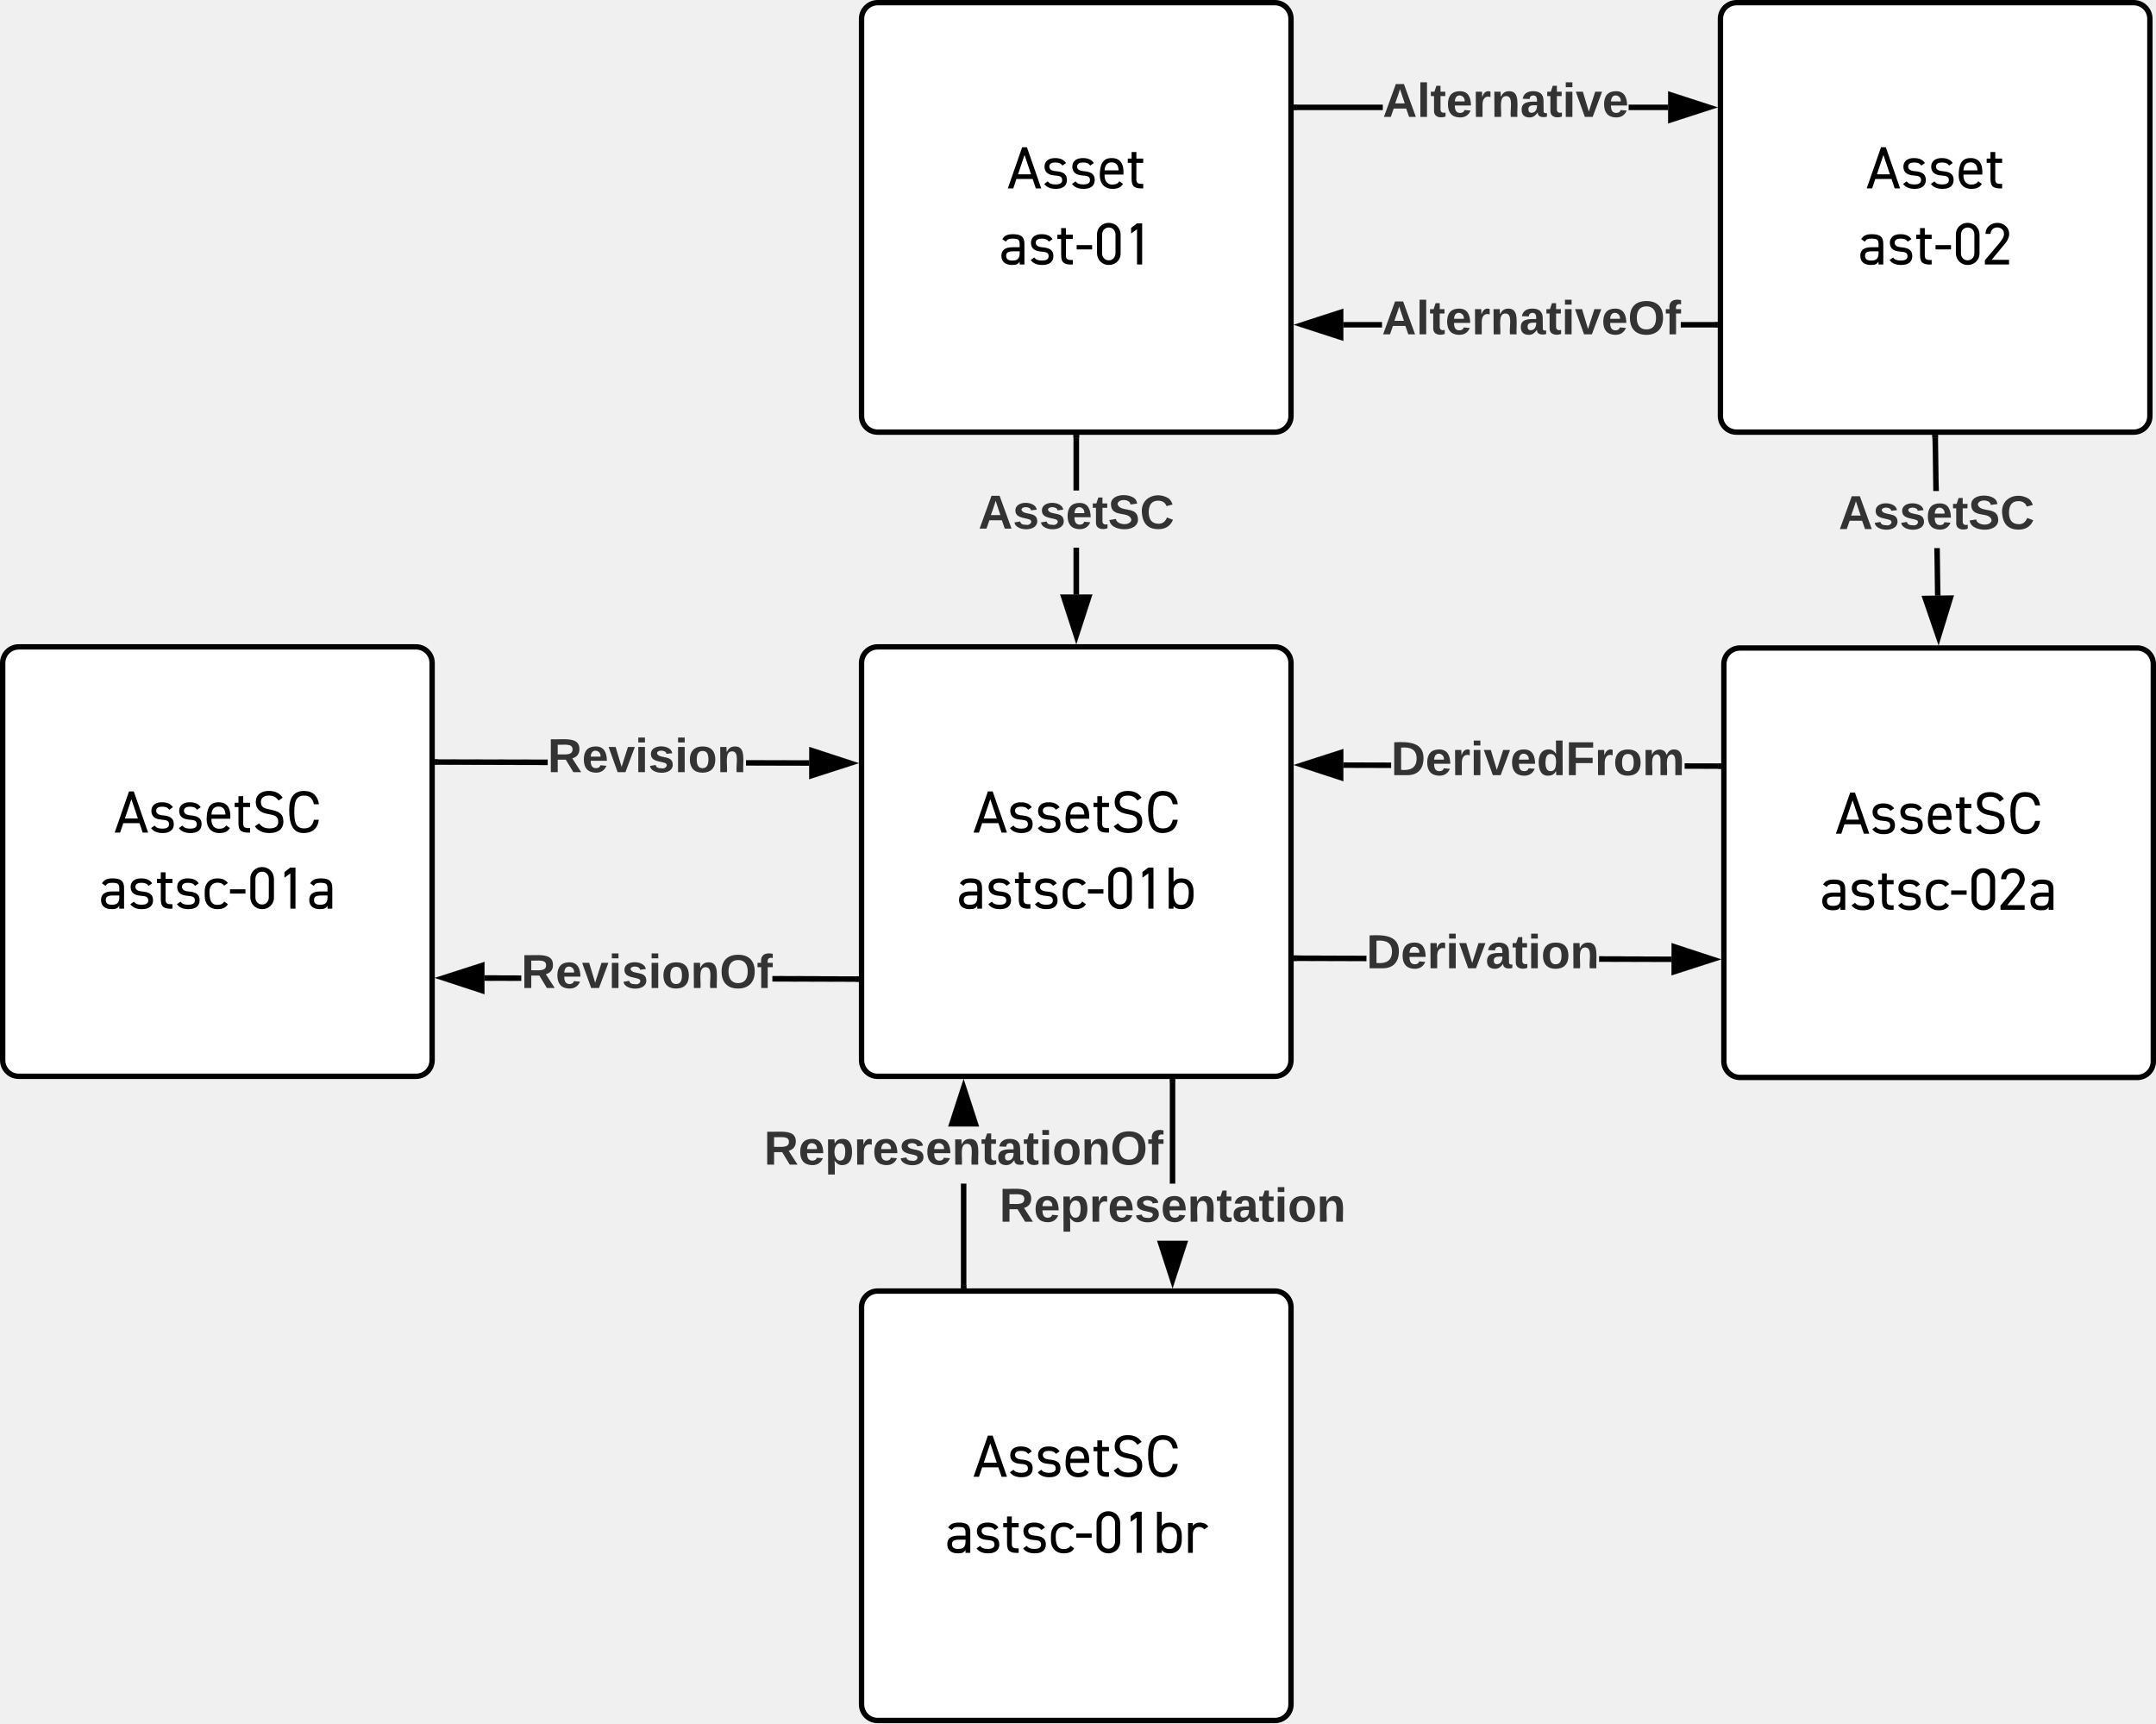
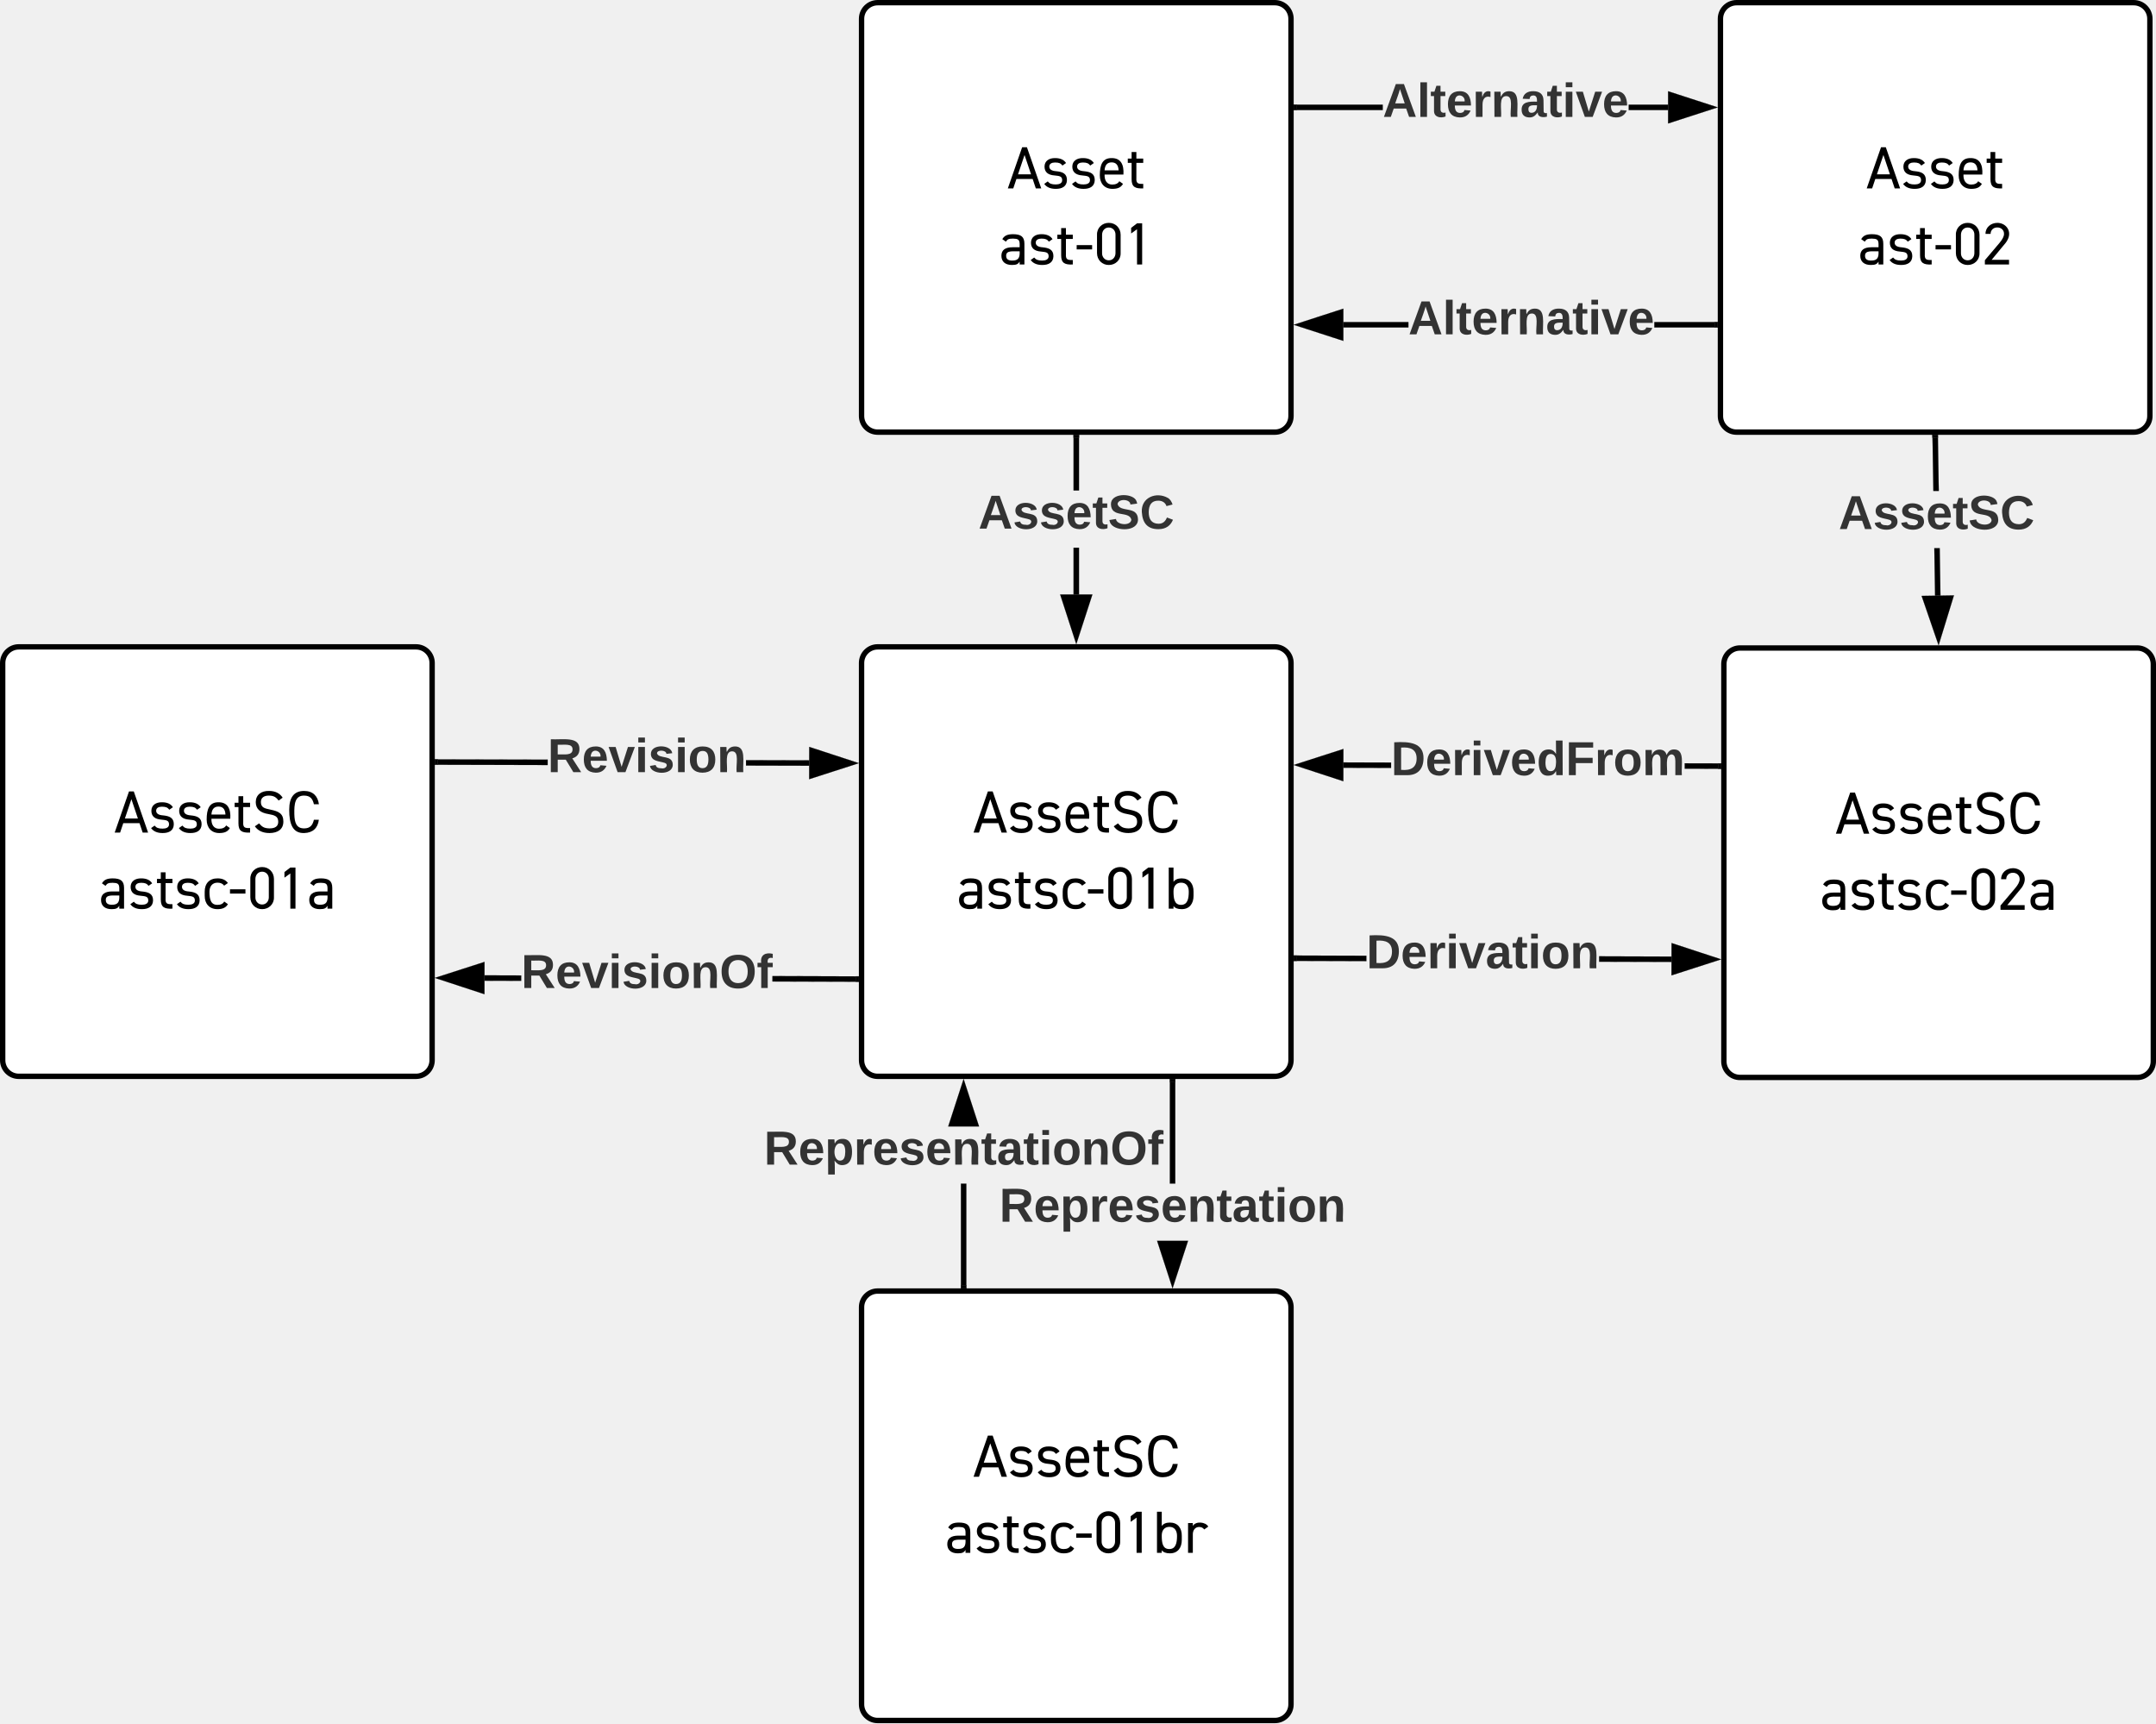
<svg xmlns="http://www.w3.org/2000/svg" xmlns:ns1="lucid" xmlns:xlink="http://www.w3.org/1999/xlink" width="803.28" height="642">
  <g transform="translate(2881 -1199)" ns1:page-tab-id="0_0">
    <path d="M-2880 1446a6 6 0 0 1 6-6h148a6 6 0 0 1 6 6v148a6 6 0 0 1-6 6h-148a6 6 0 0 1-6-6z" stroke="#000" stroke-width="2" fill="#fff" />
    <use xlink:href="#a" transform="matrix(1,0,0,1,-2875,1445) translate(36.51111 64.18611)" />
    <use xlink:href="#b" transform="matrix(1,0,0,1,-2875,1445) translate(30.75556 92.54167)" />
    <path d="M-2560 1446a6 6 0 0 1 6-6h148a6 6 0 0 1 6 6v148a6 6 0 0 1-6 6h-148a6 6 0 0 1-6-6z" stroke="#000" stroke-width="2" fill="#fff" />
    <use xlink:href="#a" transform="matrix(1,0,0,1,-2555,1445) translate(36.51111 64.18611)" />
    <use xlink:href="#c" transform="matrix(1,0,0,1,-2555,1445) translate(30.42222 92.54167)" />
    <path d="M-2238.72 1446.42a6 6 0 0 1 6-6h148a6 6 0 0 1 6 6v148a6 6 0 0 1-6 6h-148a6 6 0 0 1-6-6z" stroke="#000" stroke-width="2" fill="#fff" />
    <use xlink:href="#a" transform="matrix(1,0,0,1,-2233.724,1445.425) translate(36.51111 64.18611)" />
    <use xlink:href="#d" transform="matrix(1,0,0,1,-2233.724,1445.425) translate(30.75556 92.54167)" />
    <path d="M-2258.22 1555.38v2l-26.97-.08v-2zm-113.7-.3v2l-26.08-.08v-2z" stroke="#000" stroke-width=".05" />
    <path d="M-2397.97 1555v2h-1.03v-2z" />
    <path d="M-2397.94 1554.98v2.05h-1.1v-2.06zm-1.03 2h.97v-1.95h-.97z" stroke="#000" stroke-width=".05" />
    <path d="M-2242.96 1556.42l-14.28 4.6.03-9.28z" />
    <path d="M-2239.72 1556.42l-18.52 5.97.03-12.04zm-16.5 3.22l10.02-3.23-10.02-3.28z" stroke="#000" stroke-width=".05" />
    <use xlink:href="#e" transform="matrix(1,0,0,1,-2371.905,1545.521) translate(0 14.22222)" />
    <path d="M-2240.72 1483.42v2l-12.58-.03v-2zm-122-.32v2l-17.78-.05v-2z" stroke="#000" stroke-width=".05" />
    <path d="M-2239.72 1483.42v2h-1.04v-2z" />
    <path d="M-2239.7 1483.4v2.05h-1.08v-2.05zm-1.03 2h.98v-1.95h-.97z" stroke="#000" stroke-width=".05" />
    <path d="M-2381.5 1488.68l-14.26-4.67 14.27-4.6z" />
    <path d="M-2380.5 1490.06l-18.5-6.06 18.52-5.96zm-12.03-6.04l10.02 3.28v-6.5z" stroke="#000" stroke-width=".05" />
    <use xlink:href="#f" transform="matrix(1,0,0,1,-2362.728,1473.576) translate(0 14.22222)" />
    <path d="M-2560 1206a6 6 0 0 1 6-6h148a6 6 0 0 1 6 6v148a6 6 0 0 1-6 6h-148a6 6 0 0 1-6-6z" stroke="#000" stroke-width="2" fill="#fff" />
    <use xlink:href="#g" transform="matrix(1,0,0,1,-2555,1205) translate(49.27778 64.18611)" />
    <use xlink:href="#h" transform="matrix(1,0,0,1,-2555,1205) translate(46.21111 92.54167)" />
    <path d="M-2240 1206a6 6 0 0 1 6-6h148a6 6 0 0 1 6 6v148a6 6 0 0 1-6 6h-148a6 6 0 0 1-6-6z" stroke="#000" stroke-width="2" fill="#fff" />
    <use xlink:href="#g" transform="matrix(1,0,0,1,-2235,1205) translate(49.27778 64.18611)" />
    <use xlink:href="#i" transform="matrix(1,0,0,1,-2235,1205) translate(46.21111 92.54167)" />
    <path d="M-2479 1420.5h-2v-17.44h2zm0-38.77h-2V1362h2z" stroke="#000" stroke-width=".05" />
    <path d="M-2479 1362.03h-2V1361h2z" />
    <path d="M-2478.97 1362.05h-2.06v-1.08h2.06zm-2-1.02v.97h1.94v-.97z" stroke="#000" stroke-width=".05" />
    <path d="M-2480 1435.76l-4.64-14.26h9.28z" />
    <path d="M-2480 1439l-6-18.5h12zm-3.26-16.5l3.26 10.03 3.26-10.03z" stroke="#000" stroke-width=".05" />
    <use xlink:href="#j" transform="matrix(1,0,0,1,-2516.469,1381.73) translate(0 14.22222)" />
    <path d="M-2158.03 1420.9l-2 .04-.28-17.7h2zm-.63-39h-2l-.32-19.88 2-.04z" stroke="#000" stroke-width=".05" />
    <path d="M-2158.98 1362l-2 .04-.02-1.04h2z" />
    <path d="M-2158.96 1362.04l-2.05.03-.03-1.1h2.06zm-2-1v.98l1.95-.03-.02-.97z" stroke="#000" stroke-width=".05" />
    <path d="M-2158.78 1436.2l-4.86-14.2 9.27-.15z" />
    <path d="M-2158.72 1439.42l-6.32-18.4 12.03-.2zm-3.53-16.44l3.42 9.97 3.1-10.08z" stroke="#000" stroke-width=".05" />
    <use xlink:href="#j" transform="matrix(1,0,0,1,-2195.956,1381.901) translate(0 14.22222)" />
    <path d="M-2365.83 1240H-2398v-2h32.17zm106.33 0h-14.67v-2h14.67z" stroke="#000" stroke-width=".05" />
    <path d="M-2397.97 1240h-1.03v-2h1.03z" />
    <path d="M-2397.95 1240.03h-1.08v-2.05h1.08zm-1.03-2v1.95h.98v-1.95z" stroke="#000" stroke-width=".05" />
    <path d="M-2244.24 1239l-14.26 4.64v-9.27z" />
    <path d="M-2241 1239l-18.5 6v-12zm-16.5 3.26l10.03-3.26-10.03-3.26z" stroke="#000" stroke-width=".05" />
    <use xlink:href="#k" transform="matrix(1,0,0,1,-2365.826,1228.335) translate(0 14.22222)" />
-     <path d="M-2366.12 1321h-14.38v-2h14.38zm124.12 0h-12.76v-2h12.76z" stroke="#000" stroke-width=".05" />
+     <path d="M-2356.27 1321h-24.23v-2h24.23zm114.27 0h-22.62v-2h22.62z" stroke="#000" stroke-width=".05" />
    <path d="M-2241 1321h-1.03v-2h1.03z" />
    <path d="M-2240.97 1321.03h-1.08v-2.06h1.08zm-1.03-2v1.94h.97v-1.94z" stroke="#000" stroke-width=".05" />
    <path d="M-2381.5 1324.63l-14.26-4.63 14.26-4.63z" />
    <path d="M-2380.5 1326l-18.5-6 18.5-6zm-12.03-6l10.03 3.26v-6.52z" stroke="#000" stroke-width=".05" />
-     <use xlink:href="#l" transform="matrix(1,0,0,1,-2366.123,1309.333) translate(0 14.22222)" />
+     <use xlink:href="#l" transform="matrix(1,0,0,1,-2356.272,1309.333) translate(0 14.22222)" />
    <path d="M-2560 1686a6 6 0 0 1 6-6h148a6 6 0 0 1 6 6v148a6 6 0 0 1-6 6h-148a6 6 0 0 1-6-6z" stroke="#000" stroke-width="2" fill="#fff" />
    <use xlink:href="#a" transform="matrix(1,0,0,1,-2555,1685) translate(36.51111 64.18611)" />
    <use xlink:href="#m" transform="matrix(1,0,0,1,-2555,1685) translate(26.04444 92.54167)" />
    <path d="M-2443.13 1639.95h-2V1602h2z" stroke="#000" stroke-width=".05" />
    <path d="M-2443.13 1602.03h-2V1601h2z" />
    <path d="M-2443.1 1602.05h-2.05v-1.08h2.05zm-2-1.02v.97h1.95v-.97z" stroke="#000" stroke-width=".05" />
    <path d="M-2444.13 1675.76l-4.63-14.26h9.27z" />
    <path d="M-2444.13 1679l-5.76-17.72h11.53zm-3.26-16.5l3.27 10.03 3.26-10.03z" stroke="#000" stroke-width=".05" />
    <use xlink:href="#n" transform="matrix(1,0,0,1,-2508.646,1639.946) translate(0 14.22222)" />
    <path d="M-2520.97 1678h-2v-38h2z" stroke="#000" stroke-width=".05" />
    <path d="M-2520.97 1679h-2v-1.03h2z" />
    <path d="M-2520.95 1679.03h-2.05v-1.08h2.05zm-2-1.03v.97h1.95v-.97z" stroke="#000" stroke-width=".05" />
    <path d="M-2517.34 1618.5h-9.27l4.63-14.26z" />
    <path d="M-2516.23 1618.67h-11.48l5.73-17.67zm-9-1.17h6.52l-3.27-10.03z" stroke="#000" stroke-width=".05" />
    <use xlink:href="#o" transform="matrix(1,0,0,1,-2596.341,1618.667) translate(0 14.22222)" />
    <path d="M-2579.5 1482.28v2l-23.54-.06v-2zm-97.46-.26v2l-41.04-.1v-2z" stroke="#000" stroke-width=".05" />
    <path d="M-2717.97 1481.9v2h-1.03v-2z" />
    <path d="M-2717.94 1481.9v2.04h-1.1v-2.06zm-1.03 1.98h.97v-1.94h-.97z" stroke="#000" stroke-width=".05" />
    <path d="M-2564.24 1483.33l-14.27 4.6v-9.28z" />
    <path d="M-2561 1483.33l-18.52 5.97.03-12.03zm-16.5 3.22l10.03-3.23-10.02-3.3z" stroke="#000" stroke-width=".05" />
    <use xlink:href="#p" transform="matrix(1,0,0,1,-2676.962,1472.454) translate(0 14.22222)" />
    <path d="M-2562 1562.76v2l-31.2-.1v-2zm-124.82-.34v2l-13.68-.04v-2z" stroke="#000" stroke-width=".05" />
    <path d="M-2561 1562.76v2h-1.03v-2z" />
    <path d="M-2560.97 1562.73v2.05h-1.1l.02-2.05zm-1.04 2h.97v-1.95h-.97z" stroke="#000" stroke-width=".05" />
    <path d="M-2701.5 1568.02l-14.26-4.68 14.27-4.6z" />
    <path d="M-2700.5 1569.4l-18.5-6.07 18.52-5.96zm-12.03-6.05l10.02 3.3v-6.53z" stroke="#000" stroke-width=".05" />
    <g>
      <use xlink:href="#q" transform="matrix(1,0,0,1,-2686.816,1552.879) translate(0 14.22222)" />
    </g>
    <defs>
      <path d="M154-158L101 0H10l240-690h80L570 0h-91l-53-158H154zm245-78L290-560 181-236h218" id="r" />
      <path d="M45-366c1-94 76-144 179-142 86 0 147 28 182 83l-60 42c-30-38-57-50-124-51-53 0-96 19-97 67 0 47 39 74 116 79 103 10 181 38 180 149C419-37 344 9 233 8 144 8 80-20 40-75l59-42c31 38 65 51 135 51 58 0 107-19 107-71 0-70-49-71-129-80-111-8-167-58-167-149" id="s" />
      <path d="M120-232c-4 96 38 168 128 168 58 0 98-19 119-56l62 44C394-17 345 7 254 8 120 9 40-82 40-218c0-172 41-291 198-290 154-1 209 109 198 276H120zm118-204c-73 0-113 45-118 134h235c-4-89-43-134-117-134" id="t" />
      <path d="M280 0C145 6 85-24 85-154v-274H21v-72h64v-110h80v110h115v72H165v254c-6 91 28 102 115 98V0" id="u" />
      <path d="M60-512c2-121 91-189 223-186 103 0 179 38 228 113l-67 48c-43-53-76-82-164-83-78 0-134 33-134 108 0 95 67 108 163 128 130 27 214 62 214 199C523-55 430 7 291 8 179 8 97-30 45-105l71-49c49 56 80 82 175 84 97 0 146-37 146-111 0-94-64-111-163-129-143-22-214-89-214-202" id="v" />
      <path d="M547-215C530-77 448 4 300 8 108 13 50-143 50-383c0-210 83-315 250-315 149 1 229 86 248 223h-84c-21-92-62-144-164-145-154-2-168 142-164 313 3 144 36 237 164 237 102 0 143-55 164-145h83" id="w" />
      <g id="a">
        <use transform="matrix(0.02222222,0,0,0.02222222,0,0)" xlink:href="#r" />
        <use transform="matrix(0.02222222,0,0,0.02222222,12.88889,0)" xlink:href="#s" />
        <use transform="matrix(0.02222222,0,0,0.02222222,23.24444,0)" xlink:href="#s" />
        <use transform="matrix(0.02222222,0,0,0.02222222,33.6,0)" xlink:href="#t" />
        <use transform="matrix(0.02222222,0,0,0.02222222,44.44444,0)" xlink:href="#u" />
        <use transform="matrix(0.02222222,0,0,0.02222222,51.44444,0)" xlink:href="#v" />
        <use transform="matrix(0.02222222,0,0,0.02222222,64.13333,0)" xlink:href="#w" />
      </g>
      <path d="M219 8C111 9 40-44 40-146c0-95 62-143 187-143h119v-58c-2-74-33-85-111-87-71 1-91 8-120 51l-60-42c37-60 84-82 181-83 128 1 190 38 190 161V0h-80v-49C318-4 291 7 219 8zm0-74c103 2 133-44 127-155-96 5-231-25-226 77 0 52 33 78 99 78" id="x" />
      <path d="M120-284c0 125 20 222 136 220 55 0 92-19 111-56l62 44C399-20 341 8 256 8 121 9 38-82 40-218v-66c-1-138 79-225 216-224 79 0 136 26 173 78l-63 44c-23-33-60-50-110-50-88-1-136 62-136 152" id="y" />
      <path d="M289-253H30v-72h259v72" id="z" />
      <path d="M250-698c110-1 198 84 198 199v308C452-76 360 9 250 8 140 9 52-76 52-192v-306c-4-116 88-201 198-200zm0 628c65 1 112-54 112-121v-308c2-67-47-122-112-121-66-1-113 54-113 121v308c-2 67 47 122 113 121" id="A" />
      <path d="M223-690h86V0h-86v-591l-99 71v-94" id="B" />
      <g id="b">
        <use transform="matrix(0.02222222,0,0,0.02222222,0,0)" xlink:href="#x" />
        <use transform="matrix(0.02222222,0,0,0.02222222,10.91111,0)" xlink:href="#s" />
        <use transform="matrix(0.02222222,0,0,0.02222222,21.26667,0)" xlink:href="#u" />
        <use transform="matrix(0.02222222,0,0,0.02222222,28.26667,0)" xlink:href="#s" />
        <use transform="matrix(0.02222222,0,0,0.02222222,38.62222,0)" xlink:href="#y" />
        <use transform="matrix(0.02222222,0,0,0.02222222,48.26667,0)" xlink:href="#z" />
        <use transform="matrix(0.02222222,0,0,0.02222222,55.35556,0)" xlink:href="#A" />
        <use transform="matrix(0.02222222,0,0,0.02222222,66.46667,0)" xlink:href="#B" />
        <use transform="matrix(0.02222222,0,0,0.02222222,77.57778,0)" xlink:href="#x" />
      </g>
      <path d="M481-218C482-85 412 9 281 8 217 8 172-9 145-44V0H65v-690h80v240c28-39 73-58 136-58 130 0 202 89 200 224v66zm-336-73c0 124 14 228 128 227 106-1 128-100 128-220 0-90-42-152-128-152-83 0-128 59-128 145" id="C" />
      <g id="c">
        <use transform="matrix(0.02222222,0,0,0.02222222,0,0)" xlink:href="#x" />
        <use transform="matrix(0.02222222,0,0,0.02222222,10.91111,0)" xlink:href="#s" />
        <use transform="matrix(0.02222222,0,0,0.02222222,21.26667,0)" xlink:href="#u" />
        <use transform="matrix(0.02222222,0,0,0.02222222,28.26667,0)" xlink:href="#s" />
        <use transform="matrix(0.02222222,0,0,0.02222222,38.62222,0)" xlink:href="#y" />
        <use transform="matrix(0.02222222,0,0,0.02222222,48.26667,0)" xlink:href="#z" />
        <use transform="matrix(0.02222222,0,0,0.02222222,55.35556,0)" xlink:href="#A" />
        <use transform="matrix(0.02222222,0,0,0.02222222,66.46667,0)" xlink:href="#B" />
        <use transform="matrix(0.02222222,0,0,0.02222222,77.57778,0)" xlink:href="#C" />
      </g>
      <path d="M247-698c138 0 240 127 181 264-25 59-50 81-87 126L151-78h292V0H38v-72l243-287c52-61 78-112 78-154 2-63-50-109-112-108-65-1-113 43-113 108H49c-3-109 90-185 198-185" id="D" />
      <g id="d">
        <use transform="matrix(0.02222222,0,0,0.02222222,0,0)" xlink:href="#x" />
        <use transform="matrix(0.02222222,0,0,0.02222222,10.91111,0)" xlink:href="#s" />
        <use transform="matrix(0.02222222,0,0,0.02222222,21.26667,0)" xlink:href="#u" />
        <use transform="matrix(0.02222222,0,0,0.02222222,28.26667,0)" xlink:href="#s" />
        <use transform="matrix(0.02222222,0,0,0.02222222,38.62222,0)" xlink:href="#y" />
        <use transform="matrix(0.02222222,0,0,0.02222222,48.26667,0)" xlink:href="#z" />
        <use transform="matrix(0.02222222,0,0,0.02222222,55.35556,0)" xlink:href="#A" />
        <use transform="matrix(0.02222222,0,0,0.02222222,66.46667,0)" xlink:href="#D" />
        <use transform="matrix(0.02222222,0,0,0.02222222,77.57778,0)" xlink:href="#x" />
      </g>
      <path fill="#333" d="M24-248c120-7 223 5 221 122C244-46 201 0 124 0H24v-248zM76-40c74 7 117-18 117-86 0-67-45-88-117-82v168" id="E" />
      <path fill="#333" d="M185-48c-13 30-37 53-82 52C43 2 14-33 14-96s30-98 90-98c62 0 83 45 84 108H66c0 31 8 55 39 56 18 0 30-7 34-22zm-45-69c5-46-57-63-70-21-2 6-4 13-4 21h74" id="F" />
      <path fill="#333" d="M135-150c-39-12-60 13-60 57V0H25l-1-190h47c2 13-1 29 3 40 6-28 27-53 61-41v41" id="G" />
      <path fill="#333" d="M25-224v-37h50v37H25zM25 0v-190h50V0H25" id="H" />
      <path fill="#333" d="M128 0H69L1-190h53L99-40l48-150h52" id="I" />
      <path fill="#333" d="M133-34C117-15 103 5 69 4 32 3 11-16 11-54c-1-60 55-63 116-61 1-26-3-47-28-47-18 1-26 9-28 27l-52-2c7-38 36-58 82-57s74 22 75 68l1 82c-1 14 12 18 25 15v27c-30 8-71 5-69-32zm-48 3c29 0 43-24 42-57-32 0-66-3-65 30 0 17 8 27 23 27" id="J" />
      <path fill="#333" d="M115-3C79 11 28 4 28-45v-112H4v-33h27l15-45h31v45h36v33H77v99c-1 23 16 31 38 25v30" id="K" />
      <path fill="#333" d="M110-194c64 0 96 36 96 99 0 64-35 99-97 99-61 0-95-36-95-99 0-62 34-99 96-99zm-1 164c35 0 45-28 45-65 0-40-10-65-43-65-34 0-45 26-45 65 0 36 10 65 43 65" id="L" />
      <path fill="#333" d="M135-194c87-1 58 113 63 194h-50c-7-57 23-157-34-157-59 0-34 97-39 157H25l-1-190h47c2 12-1 28 3 38 12-26 28-41 61-42" id="M" />
      <g id="e">
        <use transform="matrix(0.04938272,0,0,0.04938272,0,0)" xlink:href="#E" />
        <use transform="matrix(0.04938272,0,0,0.04938272,12.79012,0)" xlink:href="#F" />
        <use transform="matrix(0.04938272,0,0,0.04938272,22.66667,0)" xlink:href="#G" />
        <use transform="matrix(0.04938272,0,0,0.04938272,29.58025,0)" xlink:href="#H" />
        <use transform="matrix(0.04938272,0,0,0.04938272,34.51852,0)" xlink:href="#I" />
        <use transform="matrix(0.04938272,0,0,0.04938272,44.39506,0)" xlink:href="#J" />
        <use transform="matrix(0.04938272,0,0,0.04938272,54.2716,0)" xlink:href="#K" />
        <use transform="matrix(0.04938272,0,0,0.04938272,60.14815,0)" xlink:href="#H" />
        <use transform="matrix(0.04938272,0,0,0.04938272,65.08642,0)" xlink:href="#L" />
        <use transform="matrix(0.04938272,0,0,0.04938272,75.90123,0)" xlink:href="#M" />
      </g>
      <path fill="#333" d="M88-194c31-1 46 15 58 34l-1-101h50l1 261h-48c-2-10 0-23-3-31C134-8 116 4 84 4 32 4 16-41 15-95c0-56 19-97 73-99zm17 164c33 0 40-30 41-66 1-37-9-64-41-64s-38 30-39 65c0 43 13 65 39 65" id="N" />
      <path fill="#333" d="M76-208v77h127v40H76V0H24v-248h183v40H76" id="O" />
      <path fill="#333" d="M220-157c-53 9-28 100-34 157h-49v-107c1-27-5-49-29-50C55-147 81-57 75 0H25l-1-190h47c2 12-1 28 3 38 10-53 101-56 108 0 13-22 24-43 59-42 82 1 51 116 57 194h-49v-107c-1-25-5-48-29-50" id="P" />
      <g id="f">
        <use transform="matrix(0.04938272,0,0,0.04938272,0,0)" xlink:href="#E" />
        <use transform="matrix(0.04938272,0,0,0.04938272,12.79012,0)" xlink:href="#F" />
        <use transform="matrix(0.04938272,0,0,0.04938272,22.66667,0)" xlink:href="#G" />
        <use transform="matrix(0.04938272,0,0,0.04938272,29.58025,0)" xlink:href="#H" />
        <use transform="matrix(0.04938272,0,0,0.04938272,34.51852,0)" xlink:href="#I" />
        <use transform="matrix(0.04938272,0,0,0.04938272,44.39506,0)" xlink:href="#F" />
        <use transform="matrix(0.04938272,0,0,0.04938272,54.2716,0)" xlink:href="#N" />
        <use transform="matrix(0.04938272,0,0,0.04938272,65.08642,0)" xlink:href="#O" />
        <use transform="matrix(0.04938272,0,0,0.04938272,75.90123,0)" xlink:href="#G" />
        <use transform="matrix(0.04938272,0,0,0.04938272,82.81481,0)" xlink:href="#L" />
        <use transform="matrix(0.04938272,0,0,0.04938272,93.62963,0)" xlink:href="#P" />
      </g>
      <g id="g">
        <use transform="matrix(0.02222222,0,0,0.02222222,0,0)" xlink:href="#r" />
        <use transform="matrix(0.02222222,0,0,0.02222222,12.88889,0)" xlink:href="#s" />
        <use transform="matrix(0.02222222,0,0,0.02222222,23.24444,0)" xlink:href="#s" />
        <use transform="matrix(0.02222222,0,0,0.02222222,33.6,0)" xlink:href="#t" />
        <use transform="matrix(0.02222222,0,0,0.02222222,44.44444,0)" xlink:href="#u" />
      </g>
      <g id="h">
        <use transform="matrix(0.02222222,0,0,0.02222222,0,0)" xlink:href="#x" />
        <use transform="matrix(0.02222222,0,0,0.02222222,10.91111,0)" xlink:href="#s" />
        <use transform="matrix(0.02222222,0,0,0.02222222,21.26667,0)" xlink:href="#u" />
        <use transform="matrix(0.02222222,0,0,0.02222222,28.26667,0)" xlink:href="#z" />
        <use transform="matrix(0.02222222,0,0,0.02222222,35.35556,0)" xlink:href="#A" />
        <use transform="matrix(0.02222222,0,0,0.02222222,46.46667,0)" xlink:href="#B" />
      </g>
      <g id="i">
        <use transform="matrix(0.02222222,0,0,0.02222222,0,0)" xlink:href="#x" />
        <use transform="matrix(0.02222222,0,0,0.02222222,10.91111,0)" xlink:href="#s" />
        <use transform="matrix(0.02222222,0,0,0.02222222,21.26667,0)" xlink:href="#u" />
        <use transform="matrix(0.02222222,0,0,0.02222222,28.26667,0)" xlink:href="#z" />
        <use transform="matrix(0.02222222,0,0,0.02222222,35.35556,0)" xlink:href="#A" />
        <use transform="matrix(0.02222222,0,0,0.02222222,46.46667,0)" xlink:href="#D" />
      </g>
      <path fill="#333" d="M199 0l-22-63H83L61 0H9l90-248h61L250 0h-51zm-33-102l-36-108c-10 38-24 72-36 108h72" id="Q" />
      <path fill="#333" d="M137-138c1-29-70-34-71-4 15 46 118 7 119 86 1 83-164 76-172 9l43-7c4 19 20 25 44 25 33 8 57-30 24-41C81-84 22-81 20-136c-2-80 154-74 161-7" id="R" />
      <path fill="#333" d="M169-182c-1-43-94-46-97-3 18 66 151 10 154 114 3 95-165 93-204 36-6-8-10-19-12-30l50-8c3 46 112 56 116 5-17-69-150-10-154-114-4-87 153-88 188-35 5 8 8 18 10 28" id="S" />
      <path fill="#333" d="M67-125c0 53 21 87 73 88 37 1 54-22 65-47l45 17C233-25 199 4 140 4 58 4 20-42 15-125 8-235 124-281 211-232c18 10 29 29 36 50l-46 12c-8-25-30-41-62-41-52 0-71 34-72 86" id="T" />
      <g id="j">
        <use transform="matrix(0.04938272,0,0,0.04938272,0,0)" xlink:href="#Q" />
        <use transform="matrix(0.04938272,0,0,0.04938272,12.79012,0)" xlink:href="#R" />
        <use transform="matrix(0.04938272,0,0,0.04938272,22.66667,0)" xlink:href="#R" />
        <use transform="matrix(0.04938272,0,0,0.04938272,32.54321,0)" xlink:href="#F" />
        <use transform="matrix(0.04938272,0,0,0.04938272,42.41975,0)" xlink:href="#K" />
        <use transform="matrix(0.04938272,0,0,0.04938272,48.2963,0)" xlink:href="#S" />
        <use transform="matrix(0.04938272,0,0,0.04938272,60.14815,0)" xlink:href="#T" />
      </g>
      <path fill="#333" d="M25 0v-261h50V0H25" id="U" />
      <g id="k">
        <use transform="matrix(0.04938272,0,0,0.04938272,0,0)" xlink:href="#Q" />
        <use transform="matrix(0.04938272,0,0,0.04938272,12.79012,0)" xlink:href="#U" />
        <use transform="matrix(0.04938272,0,0,0.04938272,17.7284,0)" xlink:href="#K" />
        <use transform="matrix(0.04938272,0,0,0.04938272,23.60494,0)" xlink:href="#F" />
        <use transform="matrix(0.04938272,0,0,0.04938272,33.48148,0)" xlink:href="#G" />
        <use transform="matrix(0.04938272,0,0,0.04938272,40.39506,0)" xlink:href="#M" />
        <use transform="matrix(0.04938272,0,0,0.04938272,51.20988,0)" xlink:href="#J" />
        <use transform="matrix(0.04938272,0,0,0.04938272,61.08642,0)" xlink:href="#K" />
        <use transform="matrix(0.04938272,0,0,0.04938272,66.96296,0)" xlink:href="#H" />
        <use transform="matrix(0.04938272,0,0,0.04938272,71.90123,0)" xlink:href="#I" />
        <use transform="matrix(0.04938272,0,0,0.04938272,81.77778,0)" xlink:href="#F" />
      </g>
-       <path fill="#333" d="M140-251c80 0 125 45 125 126S219 4 139 4C58 4 15-44 15-125s44-126 125-126zm-1 214c52 0 73-35 73-88 0-50-21-86-72-86-52 0-73 35-73 86s22 88 72 88" id="V" />
-       <path fill="#333" d="M121-226c-27-7-43 5-38 36h38v33H83V0H34v-157H6v-33h28c-9-59 32-81 87-68v32" id="W" />
      <g id="l">
        <use transform="matrix(0.04938272,0,0,0.04938272,0,0)" xlink:href="#Q" />
        <use transform="matrix(0.04938272,0,0,0.04938272,12.79012,0)" xlink:href="#U" />
        <use transform="matrix(0.04938272,0,0,0.04938272,17.7284,0)" xlink:href="#K" />
        <use transform="matrix(0.04938272,0,0,0.04938272,23.60494,0)" xlink:href="#F" />
        <use transform="matrix(0.04938272,0,0,0.04938272,33.48148,0)" xlink:href="#G" />
        <use transform="matrix(0.04938272,0,0,0.04938272,40.39506,0)" xlink:href="#M" />
        <use transform="matrix(0.04938272,0,0,0.04938272,51.20988,0)" xlink:href="#J" />
        <use transform="matrix(0.04938272,0,0,0.04938272,61.08642,0)" xlink:href="#K" />
        <use transform="matrix(0.04938272,0,0,0.04938272,66.96296,0)" xlink:href="#H" />
        <use transform="matrix(0.04938272,0,0,0.04938272,71.90123,0)" xlink:href="#I" />
        <use transform="matrix(0.04938272,0,0,0.04938272,81.77778,0)" xlink:href="#F" />
-         <use transform="matrix(0.04938272,0,0,0.04938272,91.65432,0)" xlink:href="#V" />
-         <use transform="matrix(0.04938272,0,0,0.04938272,105.4815,0)" xlink:href="#W" />
-       </g>
-       <path d="M252-434c-66-1-107 53-107 121V0H65v-500h80v49c48-85 215-70 259 11l-68 48c-20-28-48-42-84-42" id="X" />
+       </g>
+       <path d="M252-434c-66-1-107 53-107 121V0H65v-500h80v49c48-85 215-70 259 11l-68 48c-20-28-48-42-84-42" id="V" />
      <g id="m">
        <use transform="matrix(0.02222222,0,0,0.02222222,0,0)" xlink:href="#x" />
        <use transform="matrix(0.02222222,0,0,0.02222222,10.91111,0)" xlink:href="#s" />
        <use transform="matrix(0.02222222,0,0,0.02222222,21.26667,0)" xlink:href="#u" />
        <use transform="matrix(0.02222222,0,0,0.02222222,28.26667,0)" xlink:href="#s" />
        <use transform="matrix(0.02222222,0,0,0.02222222,38.62222,0)" xlink:href="#y" />
        <use transform="matrix(0.02222222,0,0,0.02222222,48.26667,0)" xlink:href="#z" />
        <use transform="matrix(0.02222222,0,0,0.02222222,55.35556,0)" xlink:href="#A" />
        <use transform="matrix(0.02222222,0,0,0.02222222,66.46667,0)" xlink:href="#B" />
        <use transform="matrix(0.02222222,0,0,0.02222222,77.57778,0)" xlink:href="#C" />
-         <use transform="matrix(0.02222222,0,0,0.02222222,89.15556,0)" xlink:href="#X" />
-       </g>
-       <path fill="#333" d="M240-174c0 40-23 61-54 70L253 0h-59l-57-94H76V0H24v-248c93 4 217-23 216 74zM76-134c48-2 112 12 112-38 0-48-66-32-112-35v73" id="Y" />
-       <path fill="#333" d="M135-194c53 0 70 44 70 98 0 56-19 98-73 100-31 1-45-17-59-34 3 33 2 69 2 105H25l-1-265h48c2 10 0 23 3 31 11-24 29-35 60-35zM114-30c33 0 39-31 40-66 0-38-9-64-40-64-56 0-55 130 0 130" id="Z" />
+         <use transform="matrix(0.02222222,0,0,0.02222222,89.15556,0)" xlink:href="#V" />
+       </g>
+       <path fill="#333" d="M240-174c0 40-23 61-54 70L253 0h-59l-57-94H76V0H24v-248c93 4 217-23 216 74zM76-134c48-2 112 12 112-38 0-48-66-32-112-35v73" id="W" />
+       <path fill="#333" d="M135-194c53 0 70 44 70 98 0 56-19 98-73 100-31 1-45-17-59-34 3 33 2 69 2 105H25l-1-265h48c2 10 0 23 3 31 11-24 29-35 60-35zM114-30c33 0 39-31 40-66 0-38-9-64-40-64-56 0-55 130 0 130" id="X" />
      <g id="n">
-         <use transform="matrix(0.04938272,0,0,0.04938272,0,0)" xlink:href="#Y" />
-         <use transform="matrix(0.04938272,0,0,0.04938272,12.79012,0)" xlink:href="#F" />
-         <use transform="matrix(0.04938272,0,0,0.04938272,22.66667,0)" xlink:href="#Z" />
+         <use transform="matrix(0.04938272,0,0,0.04938272,0,0)" xlink:href="#W" />
+         <use transform="matrix(0.04938272,0,0,0.04938272,12.79012,0)" xlink:href="#F" />
+         <use transform="matrix(0.04938272,0,0,0.04938272,22.66667,0)" xlink:href="#X" />
        <use transform="matrix(0.04938272,0,0,0.04938272,33.48148,0)" xlink:href="#G" />
        <use transform="matrix(0.04938272,0,0,0.04938272,40.39506,0)" xlink:href="#F" />
        <use transform="matrix(0.04938272,0,0,0.04938272,50.2716,0)" xlink:href="#R" />
        <use transform="matrix(0.04938272,0,0,0.04938272,60.14815,0)" xlink:href="#F" />
        <use transform="matrix(0.04938272,0,0,0.04938272,70.02469,0)" xlink:href="#M" />
        <use transform="matrix(0.04938272,0,0,0.04938272,80.83951,0)" xlink:href="#K" />
        <use transform="matrix(0.04938272,0,0,0.04938272,86.71605,0)" xlink:href="#J" />
        <use transform="matrix(0.04938272,0,0,0.04938272,96.59259,0)" xlink:href="#K" />
        <use transform="matrix(0.04938272,0,0,0.04938272,102.4691,0)" xlink:href="#H" />
        <use transform="matrix(0.04938272,0,0,0.04938272,107.4074,0)" xlink:href="#L" />
        <use transform="matrix(0.04938272,0,0,0.04938272,118.2222,0)" xlink:href="#M" />
      </g>
+       <path fill="#333" d="M140-251c80 0 125 45 125 126S219 4 139 4C58 4 15-44 15-125s44-126 125-126zm-1 214c52 0 73-35 73-88 0-50-21-86-72-86-52 0-73 35-73 86s22 88 72 88" id="Y" />
+       <path fill="#333" d="M121-226c-27-7-43 5-38 36h38v33H83V0H34v-157H6v-33h28c-9-59 32-81 87-68v32" id="Z" />
      <g id="o">
-         <use transform="matrix(0.04938272,0,0,0.04938272,0,0)" xlink:href="#Y" />
-         <use transform="matrix(0.04938272,0,0,0.04938272,12.79012,0)" xlink:href="#F" />
-         <use transform="matrix(0.04938272,0,0,0.04938272,22.66667,0)" xlink:href="#Z" />
+         <use transform="matrix(0.04938272,0,0,0.04938272,0,0)" xlink:href="#W" />
+         <use transform="matrix(0.04938272,0,0,0.04938272,12.79012,0)" xlink:href="#F" />
+         <use transform="matrix(0.04938272,0,0,0.04938272,22.66667,0)" xlink:href="#X" />
        <use transform="matrix(0.04938272,0,0,0.04938272,33.48148,0)" xlink:href="#G" />
        <use transform="matrix(0.04938272,0,0,0.04938272,40.39506,0)" xlink:href="#F" />
        <use transform="matrix(0.04938272,0,0,0.04938272,50.2716,0)" xlink:href="#R" />
        <use transform="matrix(0.04938272,0,0,0.04938272,60.14815,0)" xlink:href="#F" />
        <use transform="matrix(0.04938272,0,0,0.04938272,70.02469,0)" xlink:href="#M" />
        <use transform="matrix(0.04938272,0,0,0.04938272,80.83951,0)" xlink:href="#K" />
        <use transform="matrix(0.04938272,0,0,0.04938272,86.71605,0)" xlink:href="#J" />
        <use transform="matrix(0.04938272,0,0,0.04938272,96.59259,0)" xlink:href="#K" />
        <use transform="matrix(0.04938272,0,0,0.04938272,102.4691,0)" xlink:href="#H" />
        <use transform="matrix(0.04938272,0,0,0.04938272,107.4074,0)" xlink:href="#L" />
        <use transform="matrix(0.04938272,0,0,0.04938272,118.2222,0)" xlink:href="#M" />
-         <use transform="matrix(0.04938272,0,0,0.04938272,129.037,0)" xlink:href="#V" />
-         <use transform="matrix(0.04938272,0,0,0.04938272,142.8642,0)" xlink:href="#W" />
+         <use transform="matrix(0.04938272,0,0,0.04938272,129.037,0)" xlink:href="#Y" />
+         <use transform="matrix(0.04938272,0,0,0.04938272,142.8642,0)" xlink:href="#Z" />
      </g>
      <g id="p">
-         <use transform="matrix(0.04938272,0,0,0.04938272,0,0)" xlink:href="#Y" />
+         <use transform="matrix(0.04938272,0,0,0.04938272,0,0)" xlink:href="#W" />
        <use transform="matrix(0.04938272,0,0,0.04938272,12.79012,0)" xlink:href="#F" />
        <use transform="matrix(0.04938272,0,0,0.04938272,22.66667,0)" xlink:href="#I" />
        <use transform="matrix(0.04938272,0,0,0.04938272,32.54321,0)" xlink:href="#H" />
        <use transform="matrix(0.04938272,0,0,0.04938272,37.48148,0)" xlink:href="#R" />
        <use transform="matrix(0.04938272,0,0,0.04938272,47.35802,0)" xlink:href="#H" />
        <use transform="matrix(0.04938272,0,0,0.04938272,52.2963,0)" xlink:href="#L" />
        <use transform="matrix(0.04938272,0,0,0.04938272,63.11111,0)" xlink:href="#M" />
      </g>
      <g id="q">
-         <use transform="matrix(0.04938272,0,0,0.04938272,0,0)" xlink:href="#Y" />
+         <use transform="matrix(0.04938272,0,0,0.04938272,0,0)" xlink:href="#W" />
        <use transform="matrix(0.04938272,0,0,0.04938272,12.79012,0)" xlink:href="#F" />
        <use transform="matrix(0.04938272,0,0,0.04938272,22.66667,0)" xlink:href="#I" />
        <use transform="matrix(0.04938272,0,0,0.04938272,32.54321,0)" xlink:href="#H" />
        <use transform="matrix(0.04938272,0,0,0.04938272,37.48148,0)" xlink:href="#R" />
        <use transform="matrix(0.04938272,0,0,0.04938272,47.35802,0)" xlink:href="#H" />
        <use transform="matrix(0.04938272,0,0,0.04938272,52.2963,0)" xlink:href="#L" />
        <use transform="matrix(0.04938272,0,0,0.04938272,63.11111,0)" xlink:href="#M" />
-         <use transform="matrix(0.04938272,0,0,0.04938272,73.92593,0)" xlink:href="#V" />
-         <use transform="matrix(0.04938272,0,0,0.04938272,87.75309,0)" xlink:href="#W" />
+         <use transform="matrix(0.04938272,0,0,0.04938272,73.92593,0)" xlink:href="#Y" />
+         <use transform="matrix(0.04938272,0,0,0.04938272,87.75309,0)" xlink:href="#Z" />
      </g>
    </defs>
  </g>
</svg>
